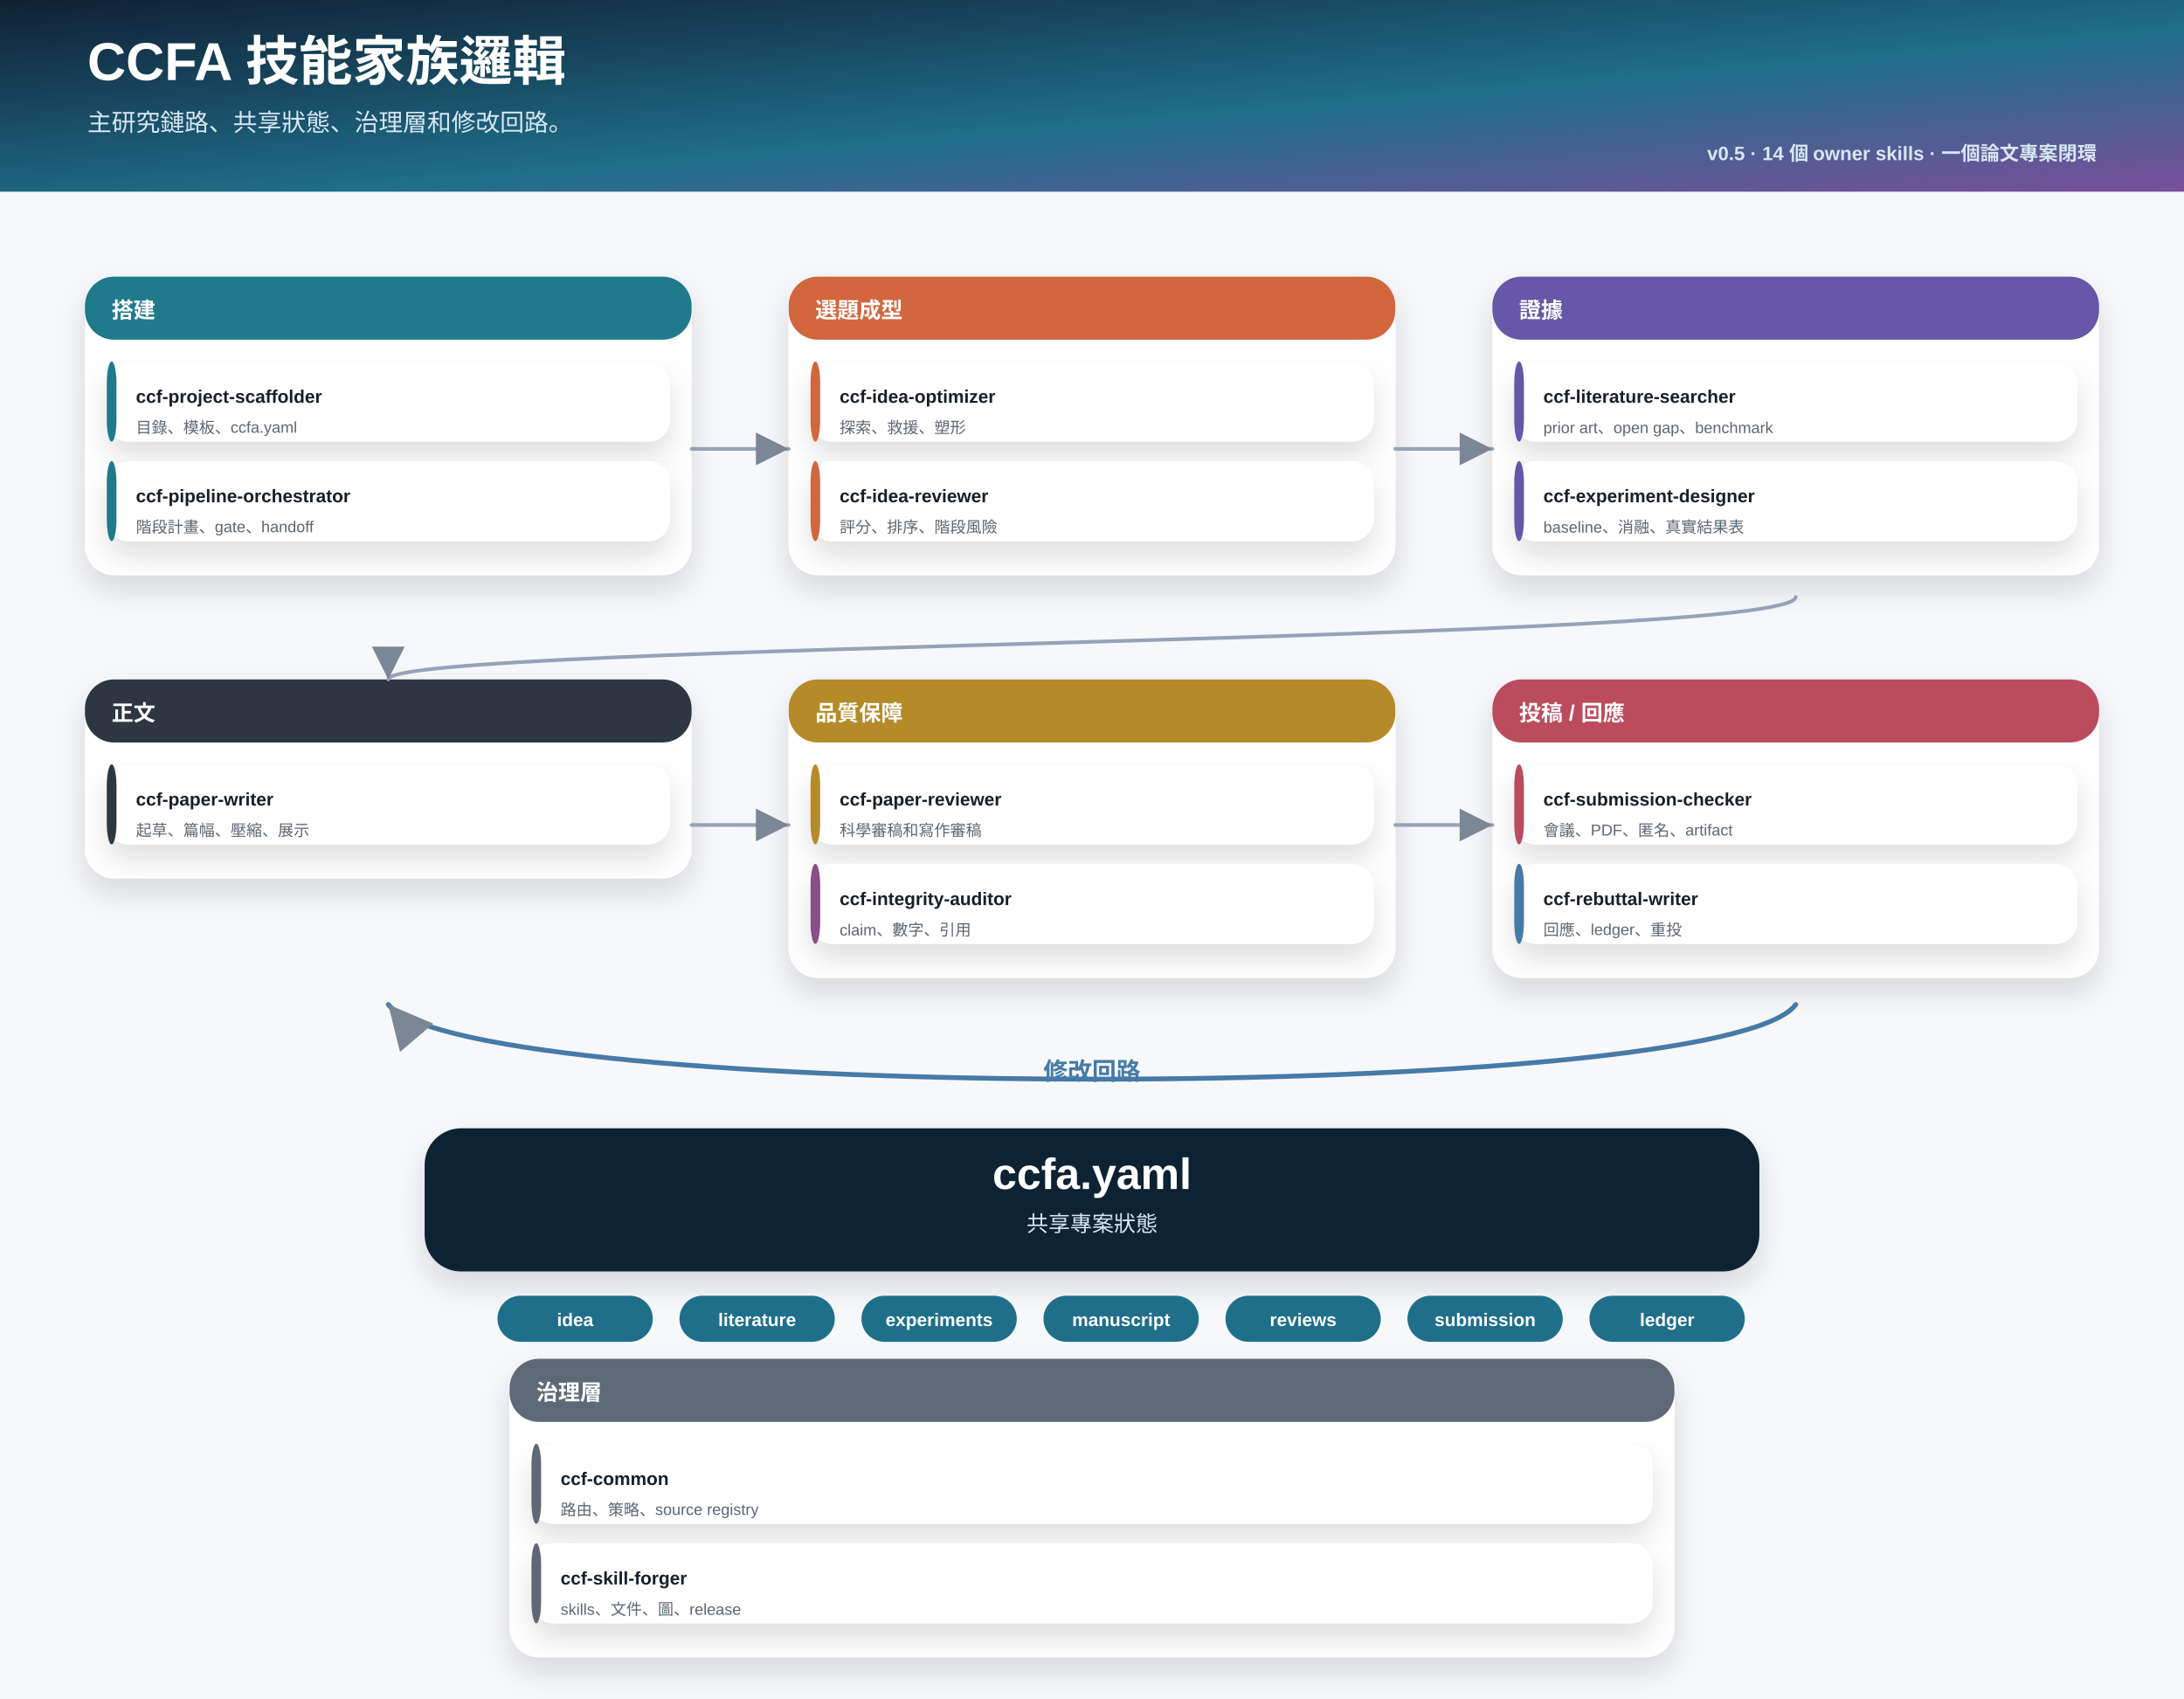
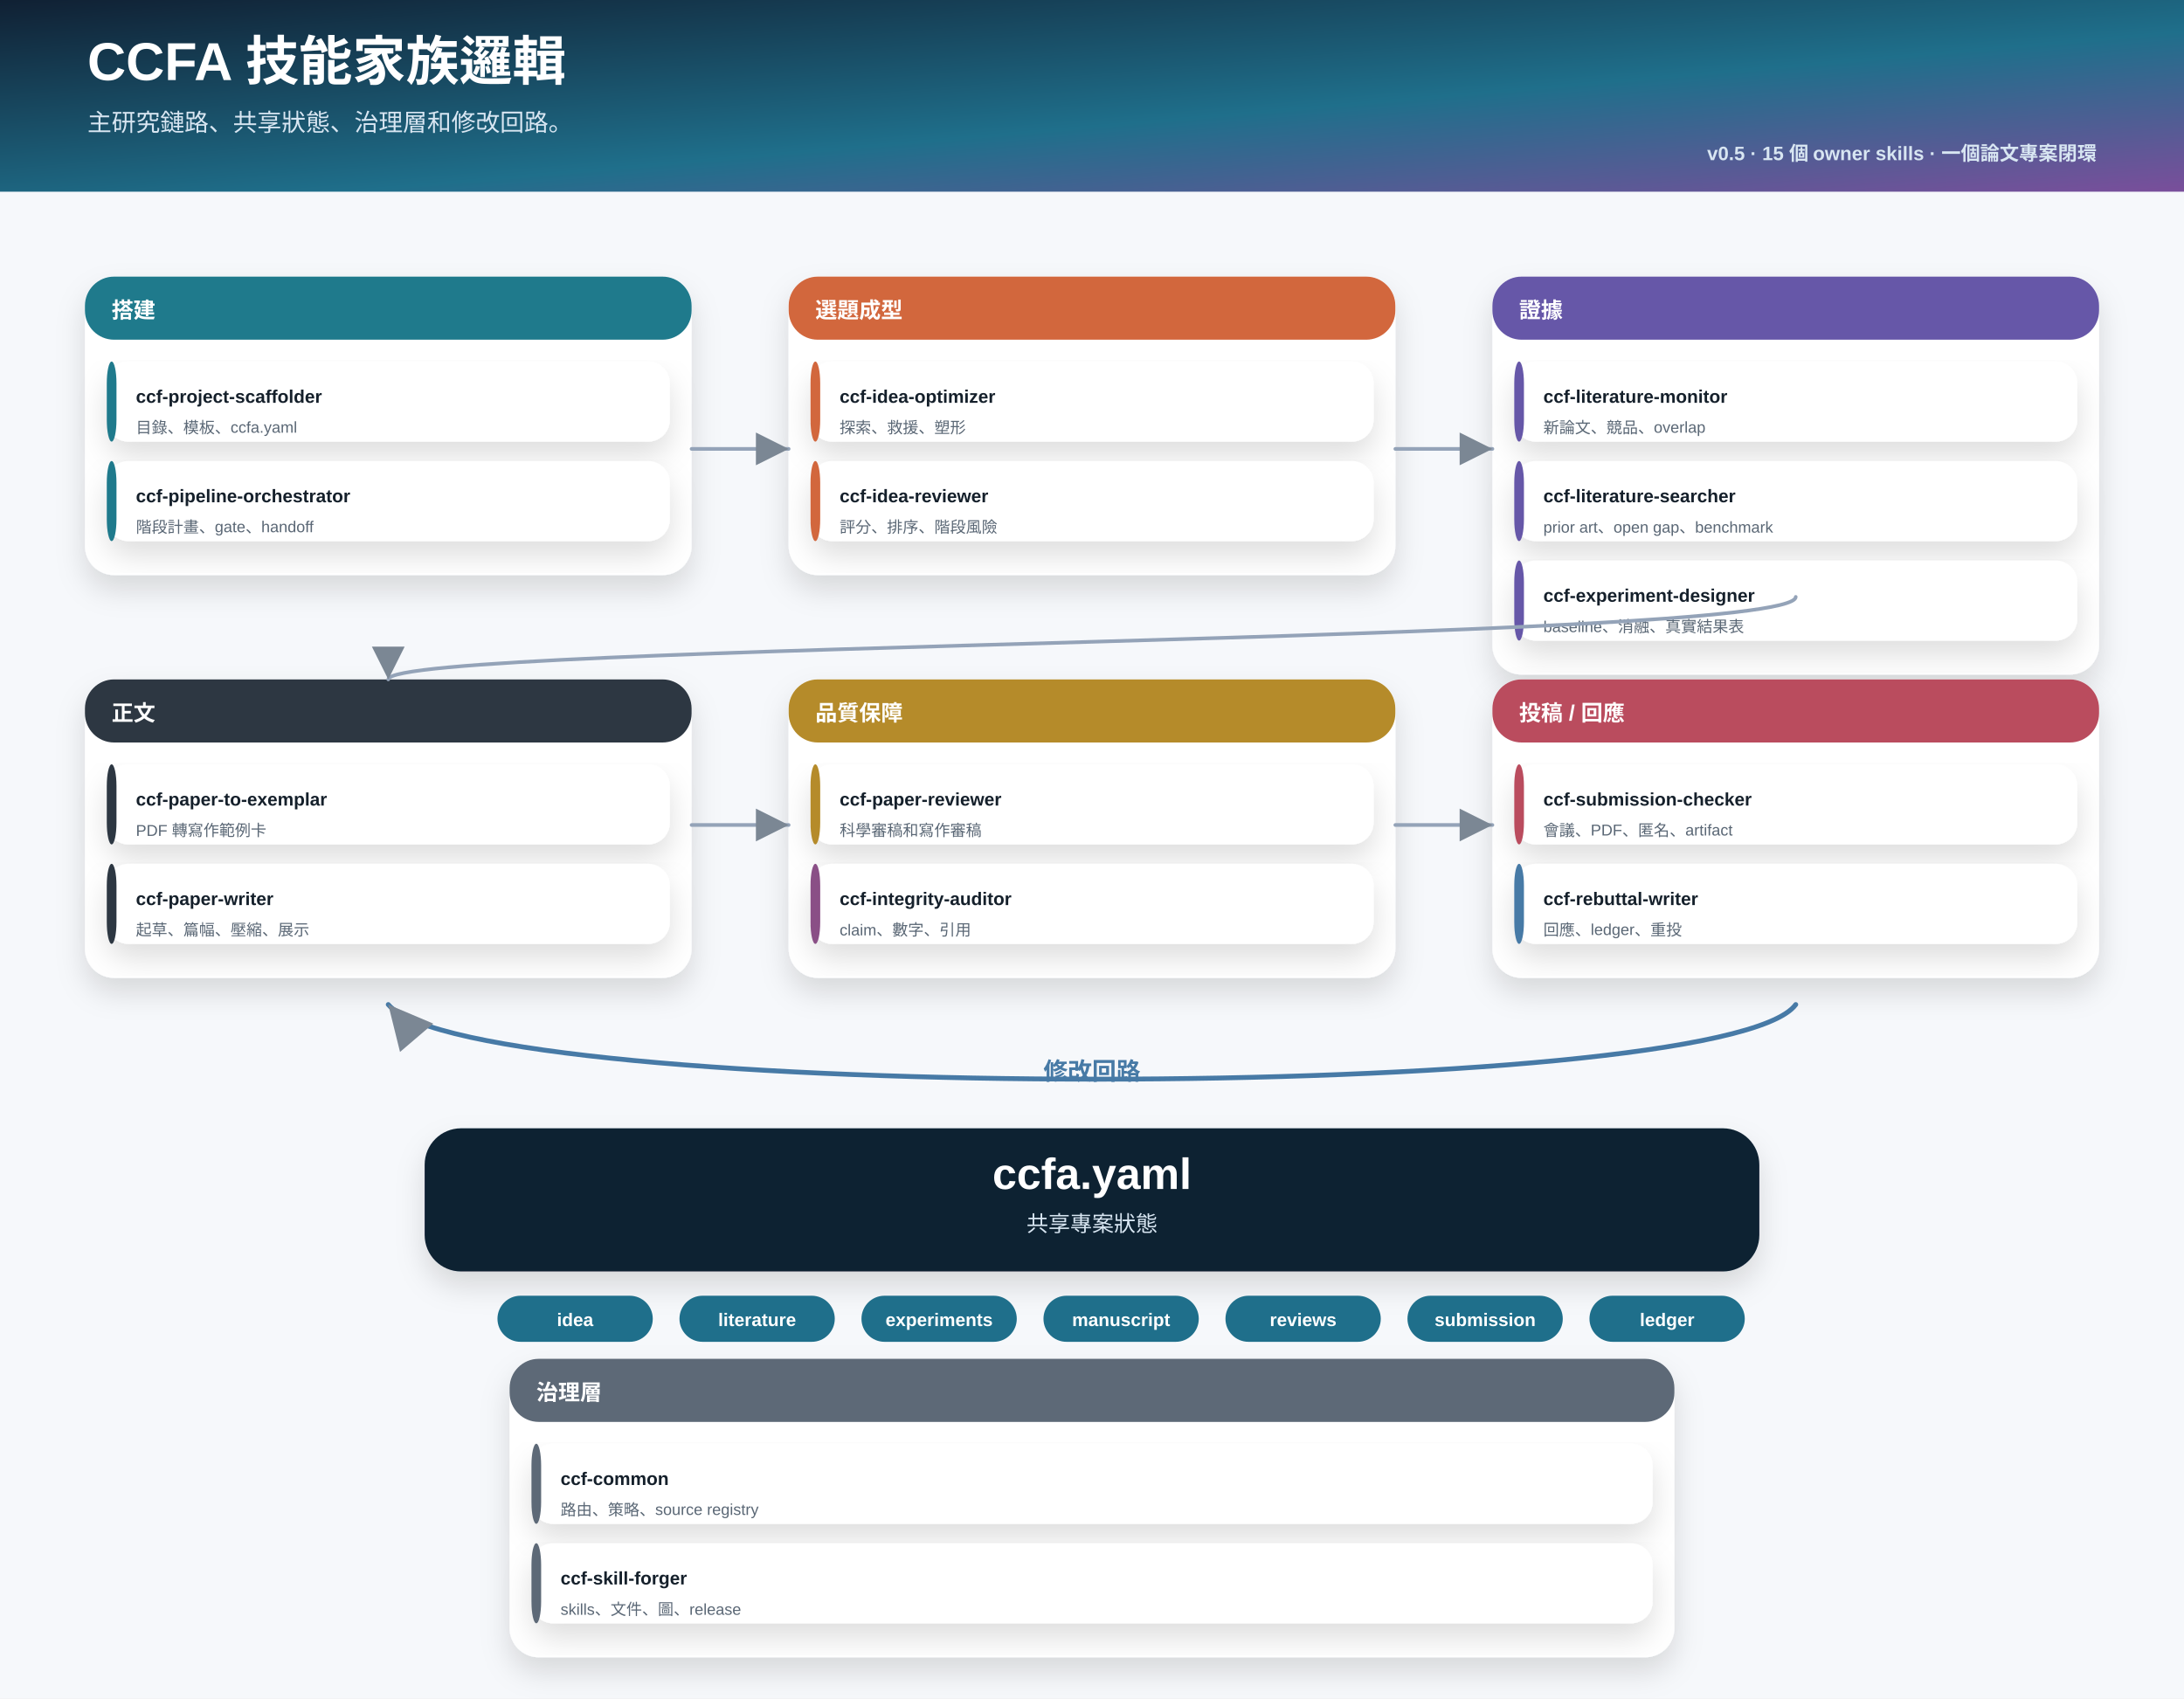
<svg xmlns="http://www.w3.org/2000/svg" width="1800" height="1400" viewBox="0 0 1800 1400">
  <defs>
    <linearGradient id="header" x1="0" y1="0" x2="1" y2="1">
      <stop offset="0" stop-color="#102033" />
      <stop offset="0.58" stop-color="#1F6F8B" />
      <stop offset="1" stop-color="#7A4E9B" />
    </linearGradient>
    <filter id="shadow" x="-20%" y="-20%" width="140%" height="160%">
      <feDropShadow dx="0" dy="12" stdDeviation="12" flood-color="#0B1826" flood-opacity="0.13" />
    </filter>
    <marker id="arrow" markerWidth="13" markerHeight="13" refX="11" refY="6.5" orient="auto">
      <path d="M2,2 L11,6.5 L2,11 Z" fill="#7B8794" />
    </marker>
  </defs>
  <style>text{font-family:Microsoft JhengHei, Segoe UI, Arial, sans-serif;dominant-baseline:auto} .mono{font-family:Consolas,Menlo,monospace}</style>
  <rect x="0" y="0" width="1800" height="1400" rx="0" fill="#F6F8FB" stroke="none" stroke-width="2" />
  <rect x="0" y="0" width="1800" height="158" rx="0" fill="url(#header)" stroke="none" stroke-width="2" />
  <text x="72" y="66" font-size="44" font-weight="850" fill="#FFFFFF" text-anchor="start">CCFA 技能家族邏輯</text>
  <text x="72" y="108" font-size="20" font-weight="500" fill="#D8E6F2" text-anchor="start">主研究鏈路、共享狀態、治理層和修改回路。</text>
-   <text x="1728" y="132" font-size="16" font-weight="650" fill="#D8E6F2" text-anchor="end">v0.5 · 14 個 owner skills · 一個論文專案閉環</text>
+   <text x="1728" y="132" font-size="16" font-weight="650" fill="#D8E6F2" text-anchor="end">v0.5 · 15 個 owner skills · 一個論文專案閉環</text>
  <rect x="70" y="228" width="500" height="246" rx="24" fill="#FFFFFF" stroke="none" stroke-width="2" filter="url(#shadow)" />
  <rect x="70" y="228" width="500" height="52" rx="24" fill="#1F7A8C" stroke="none" stroke-width="2" />
  <text x="92" y="262" font-size="18" font-weight="820" fill="#FFFFFF" text-anchor="start">搭建</text>
  <rect x="88" y="298" width="464" height="66" rx="18" fill="#FFFFFF" stroke="none" stroke-width="2" filter="url(#shadow)" />
  <rect x="88" y="298" width="8" height="66" rx="18" fill="#1F7A8C" stroke="none" stroke-width="2" />
  <text x="112" y="332" font-size="15" font-weight="820" fill="#15202B" text-anchor="start">ccf-project-scaffolder</text>
  <text x="112" y="357" font-size="13" font-weight="520" fill="#5A6775" text-anchor="start">目錄、模板、ccfa.yaml</text>
  <rect x="88" y="380" width="464" height="66" rx="18" fill="#FFFFFF" stroke="none" stroke-width="2" filter="url(#shadow)" />
  <rect x="88" y="380" width="8" height="66" rx="18" fill="#1F7A8C" stroke="none" stroke-width="2" />
  <text x="112" y="414" font-size="15" font-weight="820" fill="#15202B" text-anchor="start">ccf-pipeline-orchestrator</text>
  <text x="112" y="439" font-size="13" font-weight="520" fill="#5A6775" text-anchor="start">階段計畫、gate、handoff</text>
  <rect x="650" y="228" width="500" height="246" rx="24" fill="#FFFFFF" stroke="none" stroke-width="2" filter="url(#shadow)" />
  <rect x="650" y="228" width="500" height="52" rx="24" fill="#D2673D" stroke="none" stroke-width="2" />
  <text x="672" y="262" font-size="18" font-weight="820" fill="#FFFFFF" text-anchor="start">選題成型</text>
  <rect x="668" y="298" width="464" height="66" rx="18" fill="#FFFFFF" stroke="none" stroke-width="2" filter="url(#shadow)" />
  <rect x="668" y="298" width="8" height="66" rx="18" fill="#D2673D" stroke="none" stroke-width="2" />
  <text x="692" y="332" font-size="15" font-weight="820" fill="#15202B" text-anchor="start">ccf-idea-optimizer</text>
  <text x="692" y="357" font-size="13" font-weight="520" fill="#5A6775" text-anchor="start">探索、救援、塑形</text>
  <rect x="668" y="380" width="464" height="66" rx="18" fill="#FFFFFF" stroke="none" stroke-width="2" filter="url(#shadow)" />
  <rect x="668" y="380" width="8" height="66" rx="18" fill="#D2673D" stroke="none" stroke-width="2" />
  <text x="692" y="414" font-size="15" font-weight="820" fill="#15202B" text-anchor="start">ccf-idea-reviewer</text>
  <text x="692" y="439" font-size="13" font-weight="520" fill="#5A6775" text-anchor="start">評分、排序、階段風險</text>
-   <rect x="1230" y="228" width="500" height="246" rx="24" fill="#FFFFFF" stroke="none" stroke-width="2" filter="url(#shadow)" />
+   <rect x="1230" y="228" width="500" height="328" rx="24" fill="#FFFFFF" stroke="none" stroke-width="2" filter="url(#shadow)" />
  <rect x="1230" y="228" width="500" height="52" rx="24" fill="#6657A8" stroke="none" stroke-width="2" />
  <text x="1252" y="262" font-size="18" font-weight="820" fill="#FFFFFF" text-anchor="start">證據</text>
  <rect x="1248" y="298" width="464" height="66" rx="18" fill="#FFFFFF" stroke="none" stroke-width="2" filter="url(#shadow)" />
  <rect x="1248" y="298" width="8" height="66" rx="18" fill="#6657A8" stroke="none" stroke-width="2" />
-   <text x="1272" y="332" font-size="15" font-weight="820" fill="#15202B" text-anchor="start">ccf-literature-searcher</text>
-   <text x="1272" y="357" font-size="13" font-weight="520" fill="#5A6775" text-anchor="start">prior art、open gap、benchmark</text>
+   <text x="1272" y="332" font-size="15" font-weight="820" fill="#15202B" text-anchor="start">ccf-literature-monitor</text>
+   <text x="1272" y="357" font-size="13" font-weight="520" fill="#5A6775" text-anchor="start">新論文、競品、overlap</text>
  <rect x="1248" y="380" width="464" height="66" rx="18" fill="#FFFFFF" stroke="none" stroke-width="2" filter="url(#shadow)" />
  <rect x="1248" y="380" width="8" height="66" rx="18" fill="#6657A8" stroke="none" stroke-width="2" />
-   <text x="1272" y="414" font-size="15" font-weight="820" fill="#15202B" text-anchor="start">ccf-experiment-designer</text>
-   <text x="1272" y="439" font-size="13" font-weight="520" fill="#5A6775" text-anchor="start">baseline、消融、真實結果表</text>
-   <rect x="70" y="560" width="500" height="164" rx="24" fill="#FFFFFF" stroke="none" stroke-width="2" filter="url(#shadow)" />
+   <text x="1272" y="414" font-size="15" font-weight="820" fill="#15202B" text-anchor="start">ccf-literature-searcher</text>
+   <text x="1272" y="439" font-size="13" font-weight="520" fill="#5A6775" text-anchor="start">prior art、open gap、benchmark</text>
+   <rect x="1248" y="462" width="464" height="66" rx="18" fill="#FFFFFF" stroke="none" stroke-width="2" filter="url(#shadow)" />
+   <rect x="1248" y="462" width="8" height="66" rx="18" fill="#6657A8" stroke="none" stroke-width="2" />
+   <text x="1272" y="496" font-size="15" font-weight="820" fill="#15202B" text-anchor="start">ccf-experiment-designer</text>
+   <text x="1272" y="521" font-size="13" font-weight="520" fill="#5A6775" text-anchor="start">baseline、消融、真實結果表</text>
+   <rect x="70" y="560" width="500" height="246" rx="24" fill="#FFFFFF" stroke="none" stroke-width="2" filter="url(#shadow)" />
  <rect x="70" y="560" width="500" height="52" rx="24" fill="#2D3742" stroke="none" stroke-width="2" />
  <text x="92" y="594" font-size="18" font-weight="820" fill="#FFFFFF" text-anchor="start">正文</text>
  <rect x="88" y="630" width="464" height="66" rx="18" fill="#FFFFFF" stroke="none" stroke-width="2" filter="url(#shadow)" />
  <rect x="88" y="630" width="8" height="66" rx="18" fill="#2D3742" stroke="none" stroke-width="2" />
-   <text x="112" y="664" font-size="15" font-weight="820" fill="#15202B" text-anchor="start">ccf-paper-writer</text>
-   <text x="112" y="689" font-size="13" font-weight="520" fill="#5A6775" text-anchor="start">起草、篇幅、壓縮、展示</text>
+   <text x="112" y="664" font-size="15" font-weight="820" fill="#15202B" text-anchor="start">ccf-paper-to-exemplar</text>
+   <text x="112" y="689" font-size="13" font-weight="520" fill="#5A6775" text-anchor="start">PDF 轉寫作範例卡</text>
+   <rect x="88" y="712" width="464" height="66" rx="18" fill="#FFFFFF" stroke="none" stroke-width="2" filter="url(#shadow)" />
+   <rect x="88" y="712" width="8" height="66" rx="18" fill="#2D3742" stroke="none" stroke-width="2" />
+   <text x="112" y="746" font-size="15" font-weight="820" fill="#15202B" text-anchor="start">ccf-paper-writer</text>
+   <text x="112" y="771" font-size="13" font-weight="520" fill="#5A6775" text-anchor="start">起草、篇幅、壓縮、展示</text>
  <rect x="650" y="560" width="500" height="246" rx="24" fill="#FFFFFF" stroke="none" stroke-width="2" filter="url(#shadow)" />
  <rect x="650" y="560" width="500" height="52" rx="24" fill="#B58B2A" stroke="none" stroke-width="2" />
  <text x="672" y="594" font-size="18" font-weight="820" fill="#FFFFFF" text-anchor="start">品質保障</text>
  <rect x="668" y="630" width="464" height="66" rx="18" fill="#FFFFFF" stroke="none" stroke-width="2" filter="url(#shadow)" />
  <rect x="668" y="630" width="8" height="66" rx="18" fill="#B58B2A" stroke="none" stroke-width="2" />
  <text x="692" y="664" font-size="15" font-weight="820" fill="#15202B" text-anchor="start">ccf-paper-reviewer</text>
  <text x="692" y="689" font-size="13" font-weight="520" fill="#5A6775" text-anchor="start">科學審稿和寫作審稿</text>
  <rect x="668" y="712" width="464" height="66" rx="18" fill="#FFFFFF" stroke="none" stroke-width="2" filter="url(#shadow)" />
  <rect x="668" y="712" width="8" height="66" rx="18" fill="#8A4F86" stroke="none" stroke-width="2" />
  <text x="692" y="746" font-size="15" font-weight="820" fill="#15202B" text-anchor="start">ccf-integrity-auditor</text>
  <text x="692" y="771" font-size="13" font-weight="520" fill="#5A6775" text-anchor="start">claim、數字、引用</text>
  <rect x="1230" y="560" width="500" height="246" rx="24" fill="#FFFFFF" stroke="none" stroke-width="2" filter="url(#shadow)" />
  <rect x="1230" y="560" width="500" height="52" rx="24" fill="#BA4C5E" stroke="none" stroke-width="2" />
  <text x="1252" y="594" font-size="18" font-weight="820" fill="#FFFFFF" text-anchor="start">投稿 / 回應</text>
  <rect x="1248" y="630" width="464" height="66" rx="18" fill="#FFFFFF" stroke="none" stroke-width="2" filter="url(#shadow)" />
  <rect x="1248" y="630" width="8" height="66" rx="18" fill="#BA4C5E" stroke="none" stroke-width="2" />
  <text x="1272" y="664" font-size="15" font-weight="820" fill="#15202B" text-anchor="start">ccf-submission-checker</text>
  <text x="1272" y="689" font-size="13" font-weight="520" fill="#5A6775" text-anchor="start">會議、PDF、匿名、artifact</text>
  <rect x="1248" y="712" width="464" height="66" rx="18" fill="#FFFFFF" stroke="none" stroke-width="2" filter="url(#shadow)" />
  <rect x="1248" y="712" width="8" height="66" rx="18" fill="#477AA6" stroke="none" stroke-width="2" />
  <text x="1272" y="746" font-size="15" font-weight="820" fill="#15202B" text-anchor="start">ccf-rebuttal-writer</text>
  <text x="1272" y="771" font-size="13" font-weight="520" fill="#5A6775" text-anchor="start">回應、ledger、重投</text>
  <line x1="570" y1="370" x2="650" y2="370" stroke="#94A3B8" stroke-width="3" stroke-linecap="round" marker-end="url(#arrow)" />
  <line x1="1150" y1="370" x2="1230" y2="370" stroke="#94A3B8" stroke-width="3" stroke-linecap="round" marker-end="url(#arrow)" />
  <path d="M1480 492 C1480 530 320 530 320 560" fill="none" stroke="#94A3B8" stroke-width="3" stroke-linecap="round" stroke-linejoin="round" marker-end="url(#arrow)" />
  <line x1="570" y1="680" x2="650" y2="680" stroke="#94A3B8" stroke-width="3" stroke-linecap="round" marker-end="url(#arrow)" />
  <line x1="1150" y1="680" x2="1230" y2="680" stroke="#94A3B8" stroke-width="3" stroke-linecap="round" marker-end="url(#arrow)" />
  <path d="M1480 828 C1420 910 390 910 320 828" fill="none" stroke="#477AA6" stroke-width="4" stroke-linecap="round" stroke-linejoin="round" marker-end="url(#arrow)" />
  <text x="900" y="890" font-size="20" font-weight="820" fill="#477AA6" text-anchor="middle">修改回路</text>
  <rect x="350" y="930" width="1100" height="118" rx="30" fill="#102033" stroke="none" stroke-width="2" filter="url(#shadow)" />
  <text x="900" y="980" font-size="36" font-weight="850" fill="#FFFFFF" text-anchor="middle">ccfa.yaml</text>
  <text x="900" y="1015" font-size="18" font-weight="500" fill="#D8E6F2" text-anchor="middle">共享專案狀態</text>
  <rect x="410" y="1068" width="128" height="38" rx="19" fill="#1F6F8B" stroke="none" stroke-width="2" />
  <text x="474" y="1093" font-size="15" font-weight="760" fill="#FFFFFF" text-anchor="middle">idea</text>
  <rect x="560" y="1068" width="128" height="38" rx="19" fill="#1F6F8B" stroke="none" stroke-width="2" />
  <text x="624" y="1093" font-size="15" font-weight="760" fill="#FFFFFF" text-anchor="middle">literature</text>
  <rect x="710" y="1068" width="128" height="38" rx="19" fill="#1F6F8B" stroke="none" stroke-width="2" />
  <text x="774" y="1093" font-size="15" font-weight="760" fill="#FFFFFF" text-anchor="middle">experiments</text>
  <rect x="860" y="1068" width="128" height="38" rx="19" fill="#1F6F8B" stroke="none" stroke-width="2" />
  <text x="924" y="1093" font-size="15" font-weight="760" fill="#FFFFFF" text-anchor="middle">manuscript</text>
  <rect x="1010" y="1068" width="128" height="38" rx="19" fill="#1F6F8B" stroke="none" stroke-width="2" />
  <text x="1074" y="1093" font-size="15" font-weight="760" fill="#FFFFFF" text-anchor="middle">reviews</text>
  <rect x="1160" y="1068" width="128" height="38" rx="19" fill="#1F6F8B" stroke="none" stroke-width="2" />
  <text x="1224" y="1093" font-size="15" font-weight="760" fill="#FFFFFF" text-anchor="middle">submission</text>
  <rect x="1310" y="1068" width="128" height="38" rx="19" fill="#1F6F8B" stroke="none" stroke-width="2" />
  <text x="1374" y="1093" font-size="15" font-weight="760" fill="#FFFFFF" text-anchor="middle">ledger</text>
  <rect x="420" y="1120" width="960" height="246" rx="24" fill="#FFFFFF" stroke="none" stroke-width="2" filter="url(#shadow)" />
  <rect x="420" y="1120" width="960" height="52" rx="24" fill="#5D6977" stroke="none" stroke-width="2" />
  <text x="442" y="1154" font-size="18" font-weight="820" fill="#FFFFFF" text-anchor="start">治理層</text>
  <rect x="438" y="1190" width="924" height="66" rx="18" fill="#FFFFFF" stroke="none" stroke-width="2" filter="url(#shadow)" />
  <rect x="438" y="1190" width="8" height="66" rx="18" fill="#5D6977" stroke="none" stroke-width="2" />
  <text x="462" y="1224" font-size="15" font-weight="820" fill="#15202B" text-anchor="start">ccf-common</text>
  <text x="462" y="1249" font-size="13" font-weight="520" fill="#5A6775" text-anchor="start">路由、策略、source registry</text>
  <rect x="438" y="1272" width="924" height="66" rx="18" fill="#FFFFFF" stroke="none" stroke-width="2" filter="url(#shadow)" />
  <rect x="438" y="1272" width="8" height="66" rx="18" fill="#5D6977" stroke="none" stroke-width="2" />
  <text x="462" y="1306" font-size="15" font-weight="820" fill="#15202B" text-anchor="start">ccf-skill-forger</text>
  <text x="462" y="1331" font-size="13" font-weight="520" fill="#5A6775" text-anchor="start">skills、文件、圖、release</text>
</svg>
